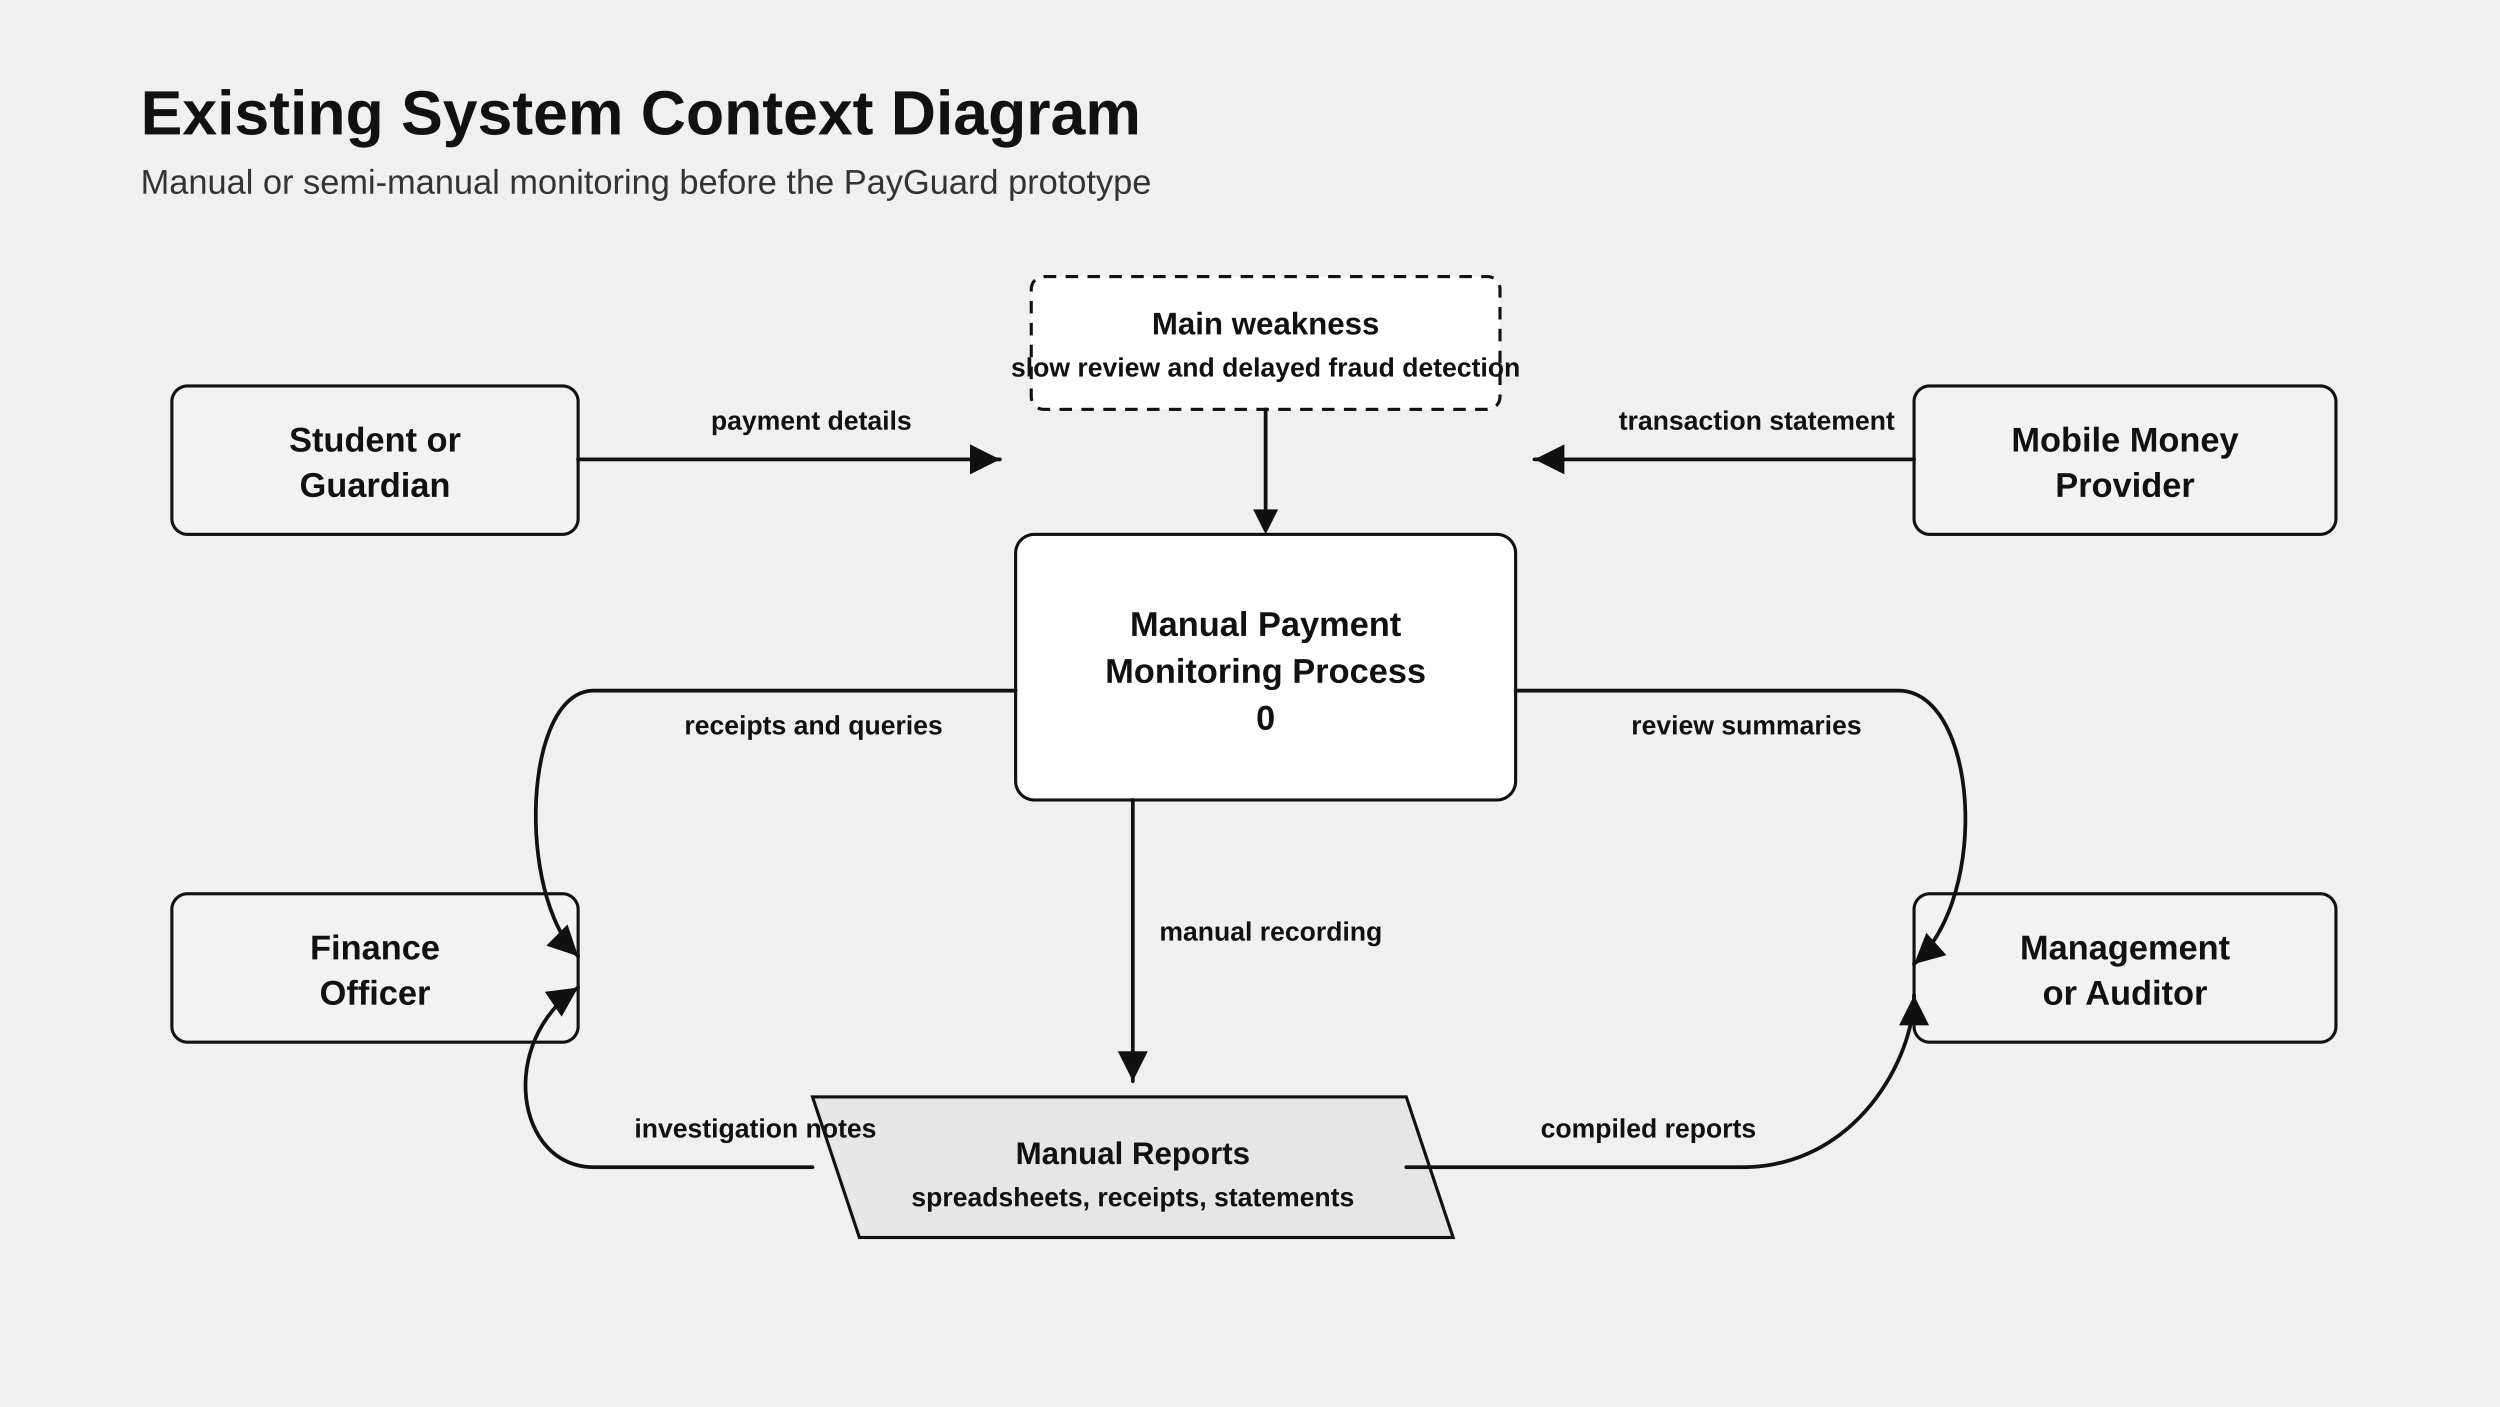
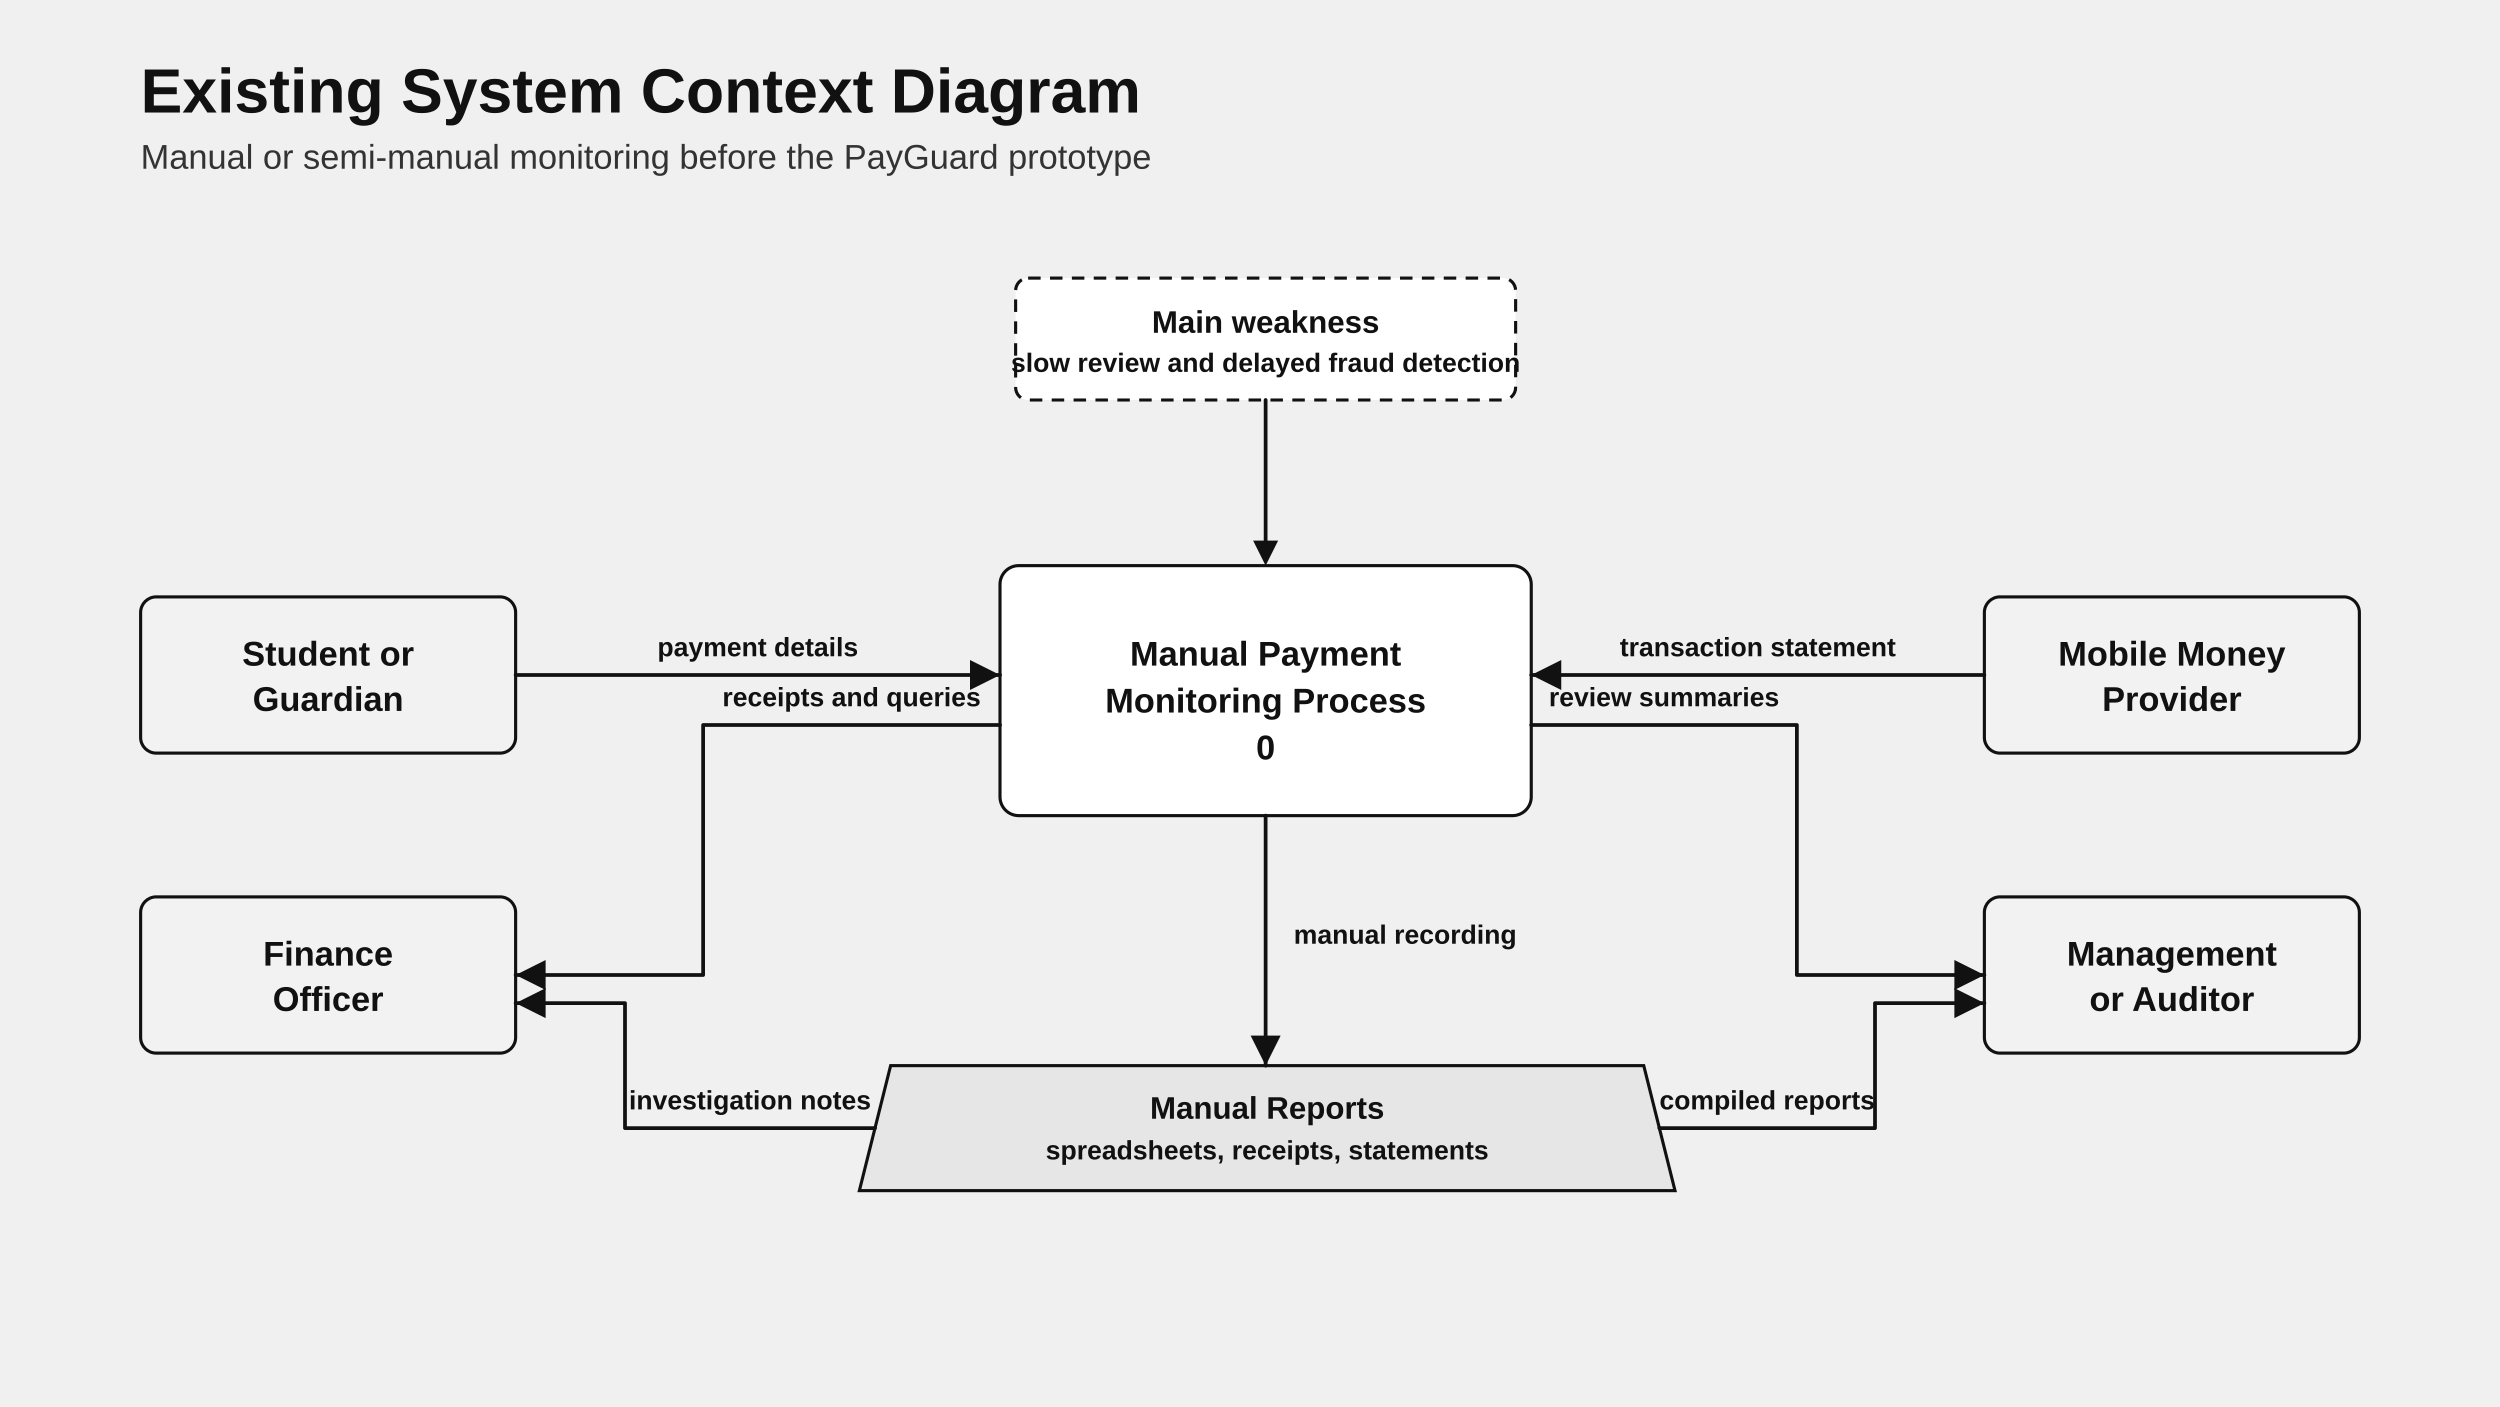
<svg xmlns="http://www.w3.org/2000/svg" width="1600" height="900" viewBox="0 0 1600 900" role="img" aria-labelledby="title desc">
  <defs>
    <marker id="arrow" markerWidth="12" markerHeight="12" refX="10" refY="6" orient="auto">
      <path d="M2 2 L10 6 L2 10 Z" fill="#111111" />
    </marker>
    <style>
-       .title { fill: #111111; font-family: Calibri, Arial, sans-serif; font-size: 40px; font-weight: 700; }
+       .title    { fill: #111111; font-family: Calibri, Arial, sans-serif; font-size: 40px; font-weight: 700; }
      .subtitle { fill: #333333; font-family: Calibri, Arial, sans-serif; font-size: 22px; }
-       .entity { fill: #f2f2f2; stroke: #111111; stroke-width: 2; }
-       .process { fill: #ffffff; stroke: #111111; stroke-width: 2; }
-       .store { fill: #e6e6e6; stroke: #111111; stroke-width: 2; }
-       .note { fill: #ffffff; stroke: #111111; stroke-width: 2; stroke-dasharray: 8 6; }
+       .entity   { fill: #f2f2f2; stroke: #111111; stroke-width: 2; }
+       .process  { fill: #ffffff; stroke: #111111; stroke-width: 2; }
+       .store    { fill: #e6e6e6; stroke: #111111; stroke-width: 2; }
+       .note     { fill: #ffffff; stroke: #111111; stroke-width: 2; stroke-dasharray: 8 6; }
      .textLight { fill: #111111; font-family: Calibri, Arial, sans-serif; font-size: 22px; font-weight: 700; }
-       .textDark { fill: #111111; font-family: Calibri, Arial, sans-serif; font-size: 20px; font-weight: 600; }
-       .small { fill: #111111; font-family: Calibri, Arial, sans-serif; font-size: 17px; font-weight: 600; }
-       .line { stroke: #111111; stroke-width: 2.4; fill: none; marker-end: url(#arrow); stroke-linecap: round; stroke-linejoin: round; }
+       .textDark  { fill: #111111; font-family: Calibri, Arial, sans-serif; font-size: 20px; font-weight: 600; }
+       .small     { fill: #111111; font-family: Calibri, Arial, sans-serif; font-size: 17px; font-weight: 600; }
+       .line      { stroke: #111111; stroke-width: 2.4; fill: none; marker-end: url(#arrow); stroke-linecap: round; stroke-linejoin: round; }
      .plainLine { stroke: #111111; stroke-width: 2.4; fill: none; stroke-linecap: round; stroke-linejoin: round; }
    </style>
  </defs>
-   <text x="90" y="86" class="title">Existing System Context Diagram</text>
-   <text x="90" y="124" class="subtitle">Manual or semi-manual monitoring before the PayGuard prototype</text>
-   <g transform="translate(0 12)">
-     <rect x="650" y="330" width="320" height="170" rx="12" class="process" />
-     <text x="810" y="395" class="textLight" text-anchor="middle">Manual Payment</text>
-     <text x="810" y="425" class="textLight" text-anchor="middle">Monitoring Process</text>
-     <text x="810" y="455" class="textLight" text-anchor="middle">0</text>
-     <rect x="110" y="235" width="260" height="95" rx="10" class="entity" />
-     <text x="240" y="277" class="textLight" text-anchor="middle">Student or</text>
-     <text x="240" y="306" class="textLight" text-anchor="middle">Guardian</text>
-     <rect x="110" y="560" width="260" height="95" rx="10" class="entity" />
-     <text x="240" y="602" class="textLight" text-anchor="middle">Finance</text>
-     <text x="240" y="631" class="textLight" text-anchor="middle">Officer</text>
-     <rect x="1225" y="235" width="270" height="95" rx="10" class="entity" />
-     <text x="1360" y="277" class="textLight" text-anchor="middle">Mobile Money</text>
-     <text x="1360" y="306" class="textLight" text-anchor="middle">Provider</text>
-     <rect x="1225" y="560" width="270" height="95" rx="10" class="entity" />
-     <text x="1360" y="602" class="textLight" text-anchor="middle">Management</text>
-     <text x="1360" y="631" class="textLight" text-anchor="middle">or Auditor</text>
-     <path d="M520 690 L900 690 L930 780 L550 780 Z" class="store" />
-     <text x="725" y="733" class="textDark" text-anchor="middle">Manual Reports</text>
-     <text x="725" y="760" class="small" text-anchor="middle">spreadsheets, receipts, statements</text>
-     <rect x="660" y="165" width="300" height="85" rx="8" class="note" />
-     <text x="810" y="202" class="textDark" text-anchor="middle">Main weakness</text>
-     <text x="810" y="229" class="small" text-anchor="middle">slow review and delayed fraud detection</text>
-     <path d="M370 282 H640" class="line" />
-     <text x="455" y="263" class="small">payment details</text>
-     <path d="M650 430 H380 C335 430 330 560 370 600" class="line" />
-     <text x="438" y="458" class="small">receipts and queries</text>
-     <path d="M1225 282 H982" class="line" />
-     <text x="1036" y="263" class="small">transaction statement</text>
-     <path d="M970 430 H1215 C1265 430 1275 560 1225 605" class="line" />
-     <text x="1044" y="458" class="small">review summaries</text>
-     <path d="M725 500 V680" class="line" />
-     <text x="742" y="590" class="small">manual recording</text>
-     <path d="M520 735 H380 C330 735 318 655 370 620" class="line" />
-     <text x="406" y="716" class="small">investigation notes</text>
-     <path d="M900 735 H1115 C1188 735 1225 665 1225 625" class="line" />
-     <text x="986" y="716" class="small">compiled reports</text>
-     <line x1="810" y1="250" x2="810" y2="318" class="plainLine" />
-     <polygon points="810,330 802,314 818,314" fill="#111111" />
-   </g>
+   <text x="90" y="72" class="title">Existing System Context Diagram</text>
+   <text x="90" y="108" class="subtitle">Manual or semi-manual monitoring before the PayGuard prototype</text>
+   <rect x="650" y="178" width="320" height="78" rx="8" class="note" />
+   <text x="810" y="213" class="textDark" text-anchor="middle">Main weakness</text>
+   <text x="810" y="238" class="small" text-anchor="middle">slow review and delayed fraud detection</text>
+   <rect x="640" y="362" width="340" height="160" rx="12" class="process" />
+   <text x="810" y="426" class="textLight" text-anchor="middle">Manual Payment</text>
+   <text x="810" y="456" class="textLight" text-anchor="middle">Monitoring Process</text>
+   <text x="810" y="486" class="textLight" text-anchor="middle">0</text>
+   <rect x="90" y="382" width="240" height="100" rx="10" class="entity" />
+   <text x="210" y="426" class="textLight" text-anchor="middle">Student or</text>
+   <text x="210" y="455" class="textLight" text-anchor="middle">Guardian</text>
+   <rect x="90" y="574" width="240" height="100" rx="10" class="entity" />
+   <text x="210" y="618" class="textLight" text-anchor="middle">Finance</text>
+   <text x="210" y="647" class="textLight" text-anchor="middle">Officer</text>
+   <rect x="1270" y="382" width="240" height="100" rx="10" class="entity" />
+   <text x="1390" y="426" class="textLight" text-anchor="middle">Mobile Money</text>
+   <text x="1390" y="455" class="textLight" text-anchor="middle">Provider</text>
+   <rect x="1270" y="574" width="240" height="100" rx="10" class="entity" />
+   <text x="1390" y="618" class="textLight" text-anchor="middle">Management</text>
+   <text x="1390" y="647" class="textLight" text-anchor="middle">or Auditor</text>
+   <path d="M570,682 L1052,682 L1072,762 L550,762 Z" class="store" />
+   <text x="811" y="716" class="textDark" text-anchor="middle">Manual Reports</text>
+   <text x="811" y="742" class="small" text-anchor="middle">spreadsheets, receipts, statements</text>
+   <line x1="810" y1="256" x2="810" y2="354" class="plainLine" />
+   <polygon points="810,362 802,346 818,346" fill="#111111" />
+   <path d="M330 432 H640" class="line" />
+   <text x="485" y="420" class="small" text-anchor="middle">payment details</text>
+   <path d="M1270 432 H980" class="line" />
+   <text x="1125" y="420" class="small" text-anchor="middle">transaction statement</text>
+   <path d="M640 464 H450 V624 H330" class="line" />
+   <text x="545" y="452" class="small" text-anchor="middle">receipts and queries</text>
+   <path d="M980 464 H1150 V624 H1270" class="line" />
+   <text x="1065" y="452" class="small" text-anchor="middle">review summaries</text>
+   <path d="M810 522 V682" class="line" />
+   <text x="828" y="604" class="small">manual recording</text>
+   <path d="M560 722 H400 V642 H330" class="line" />
+   <text x="480" y="710" class="small" text-anchor="middle">investigation notes</text>
+   <path d="M1062 722 H1200 V642 H1270" class="line" />
+   <text x="1131" y="710" class="small" text-anchor="middle">compiled reports</text>
</svg>
